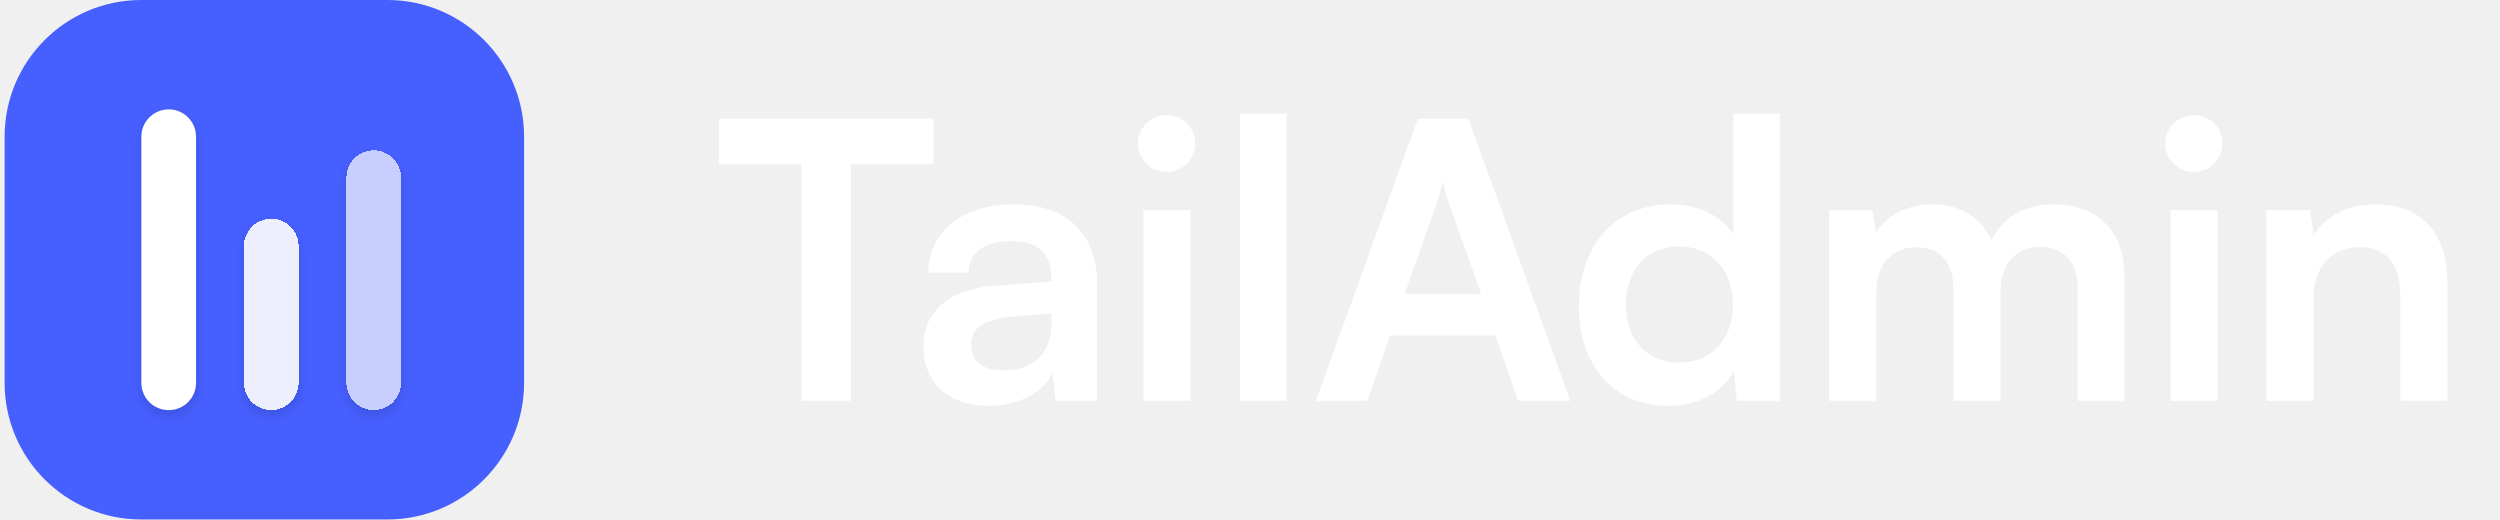
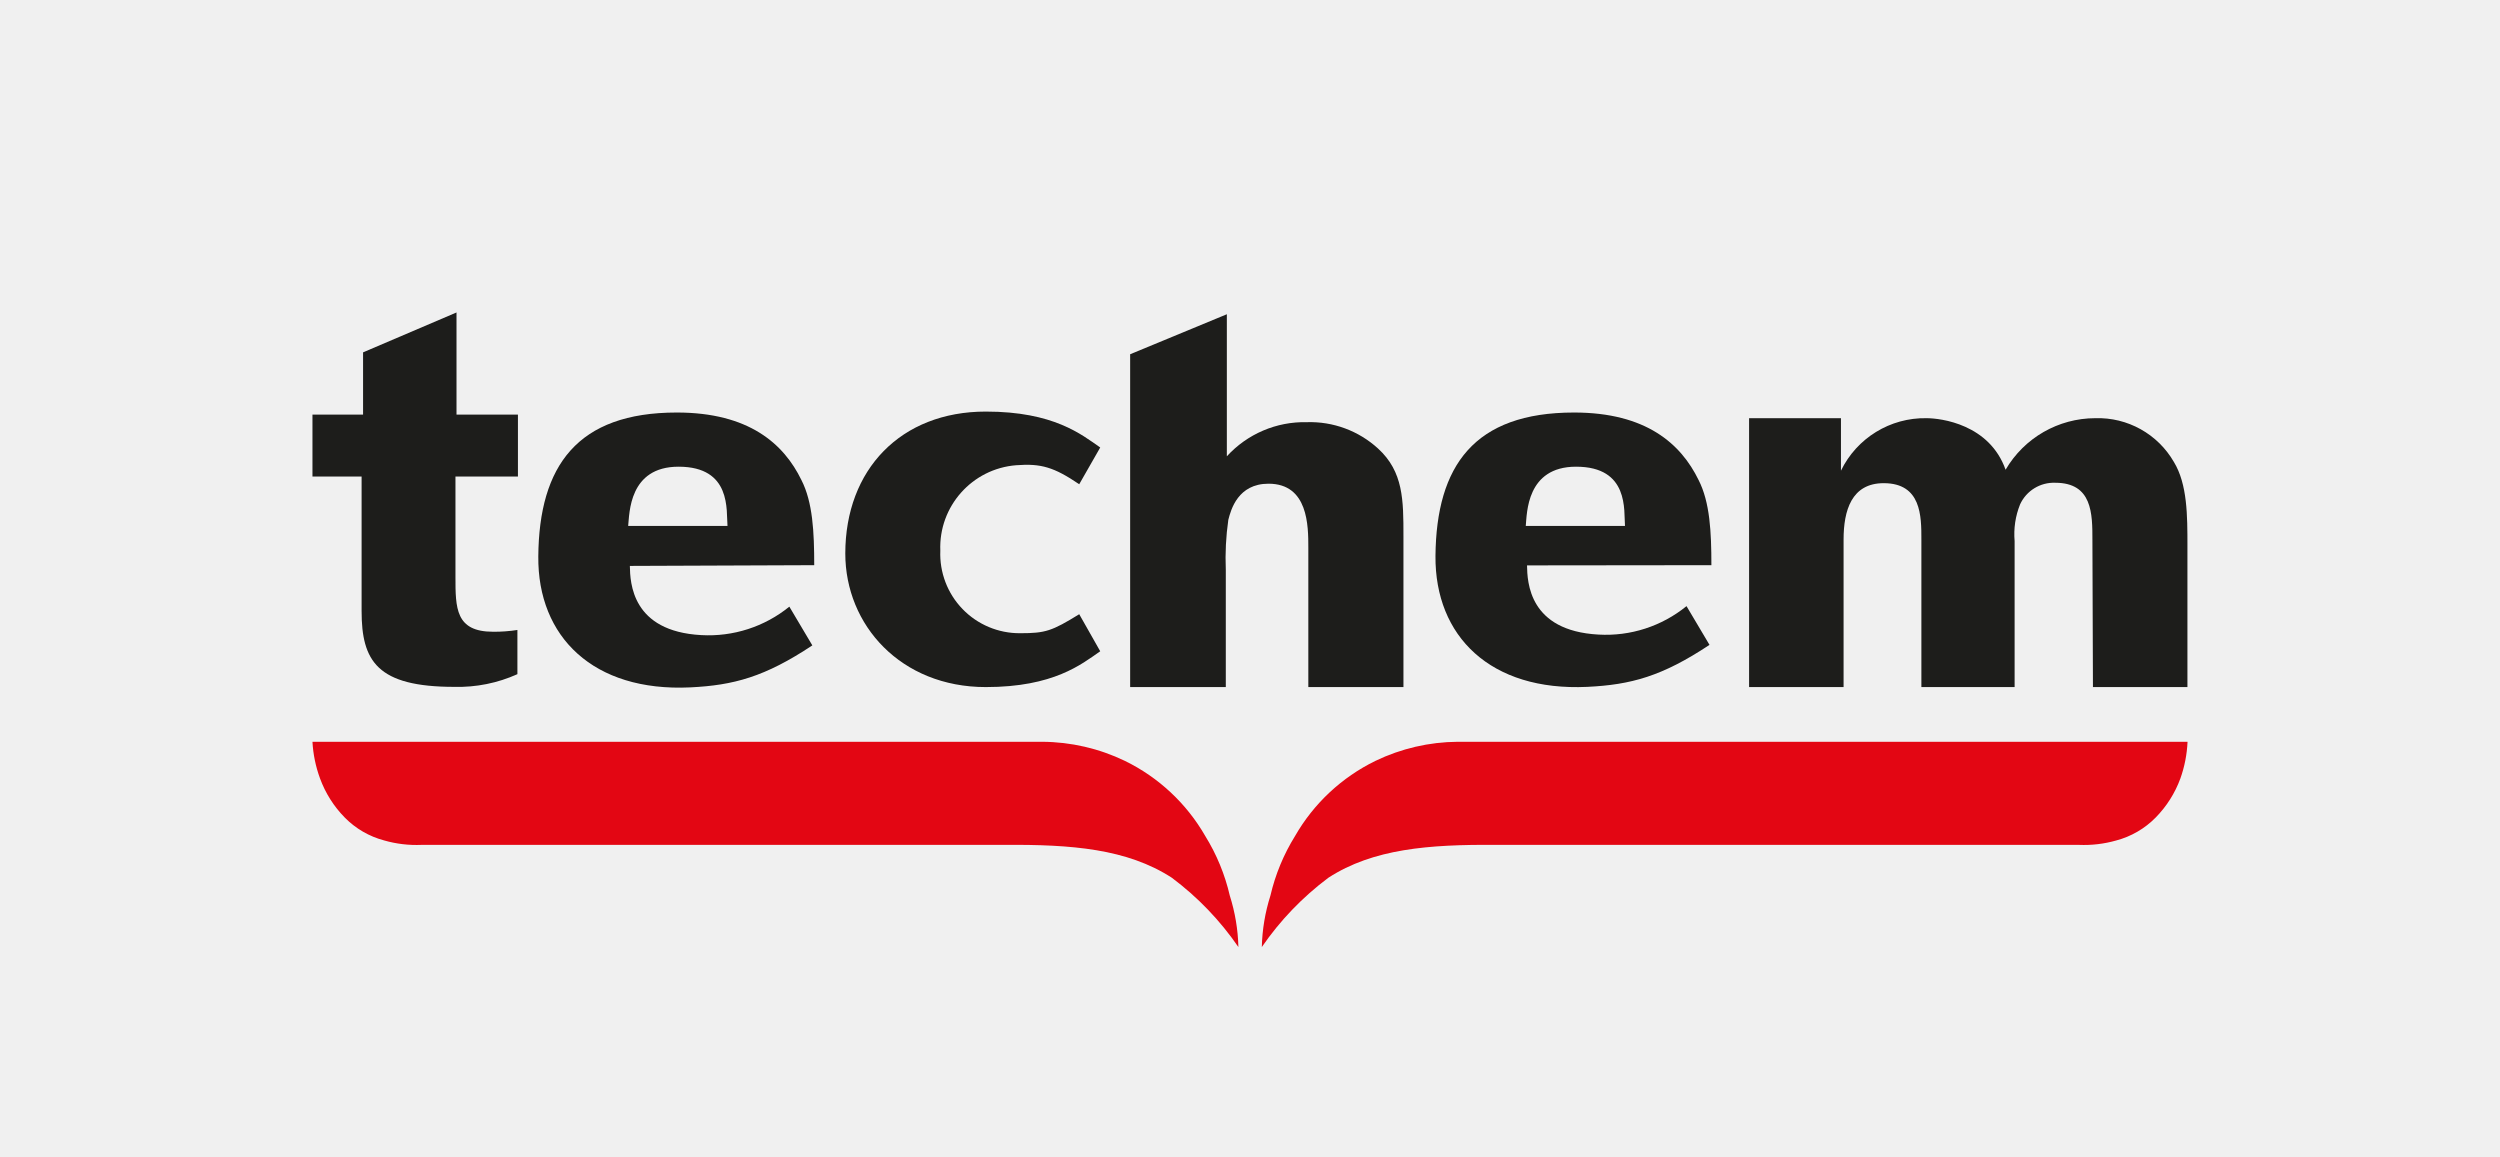
- <svg xmlns="http://www.w3.org/2000/svg" width="231" height="48" viewBox="0 0 231 48" fill="none">
-   <path d="M0.426 12.632C0.426 5.655 6.081 0 13.057 0H35.794C42.77 0 48.426 5.655 48.426 12.632V35.368C48.426 42.345 42.77 48 35.794 48H13.057C6.081 48 0.426 42.345 0.426 35.368V12.632Z" fill="#465FFF" />
-   <g filter="url(#filter0_d_3903_56743)">
-     <path d="M13.062 12.632C13.062 11.237 14.193 10.106 15.588 10.106C16.983 10.106 18.114 11.237 18.114 12.632V35.369C18.114 36.764 16.983 37.895 15.588 37.895C14.193 37.895 13.062 36.764 13.062 35.369V12.632Z" fill="white" />
-   </g>
-   <g filter="url(#filter1_d_3903_56743)">
-     <path d="M22.539 22.735C22.539 21.34 23.67 20.209 25.065 20.209C26.461 20.209 27.592 21.34 27.592 22.735V35.367C27.592 36.762 26.461 37.893 25.065 37.893C23.67 37.893 22.539 36.762 22.539 35.367V22.735Z" fill="white" fill-opacity="0.9" shape-rendering="crispEdges" />
-   </g>
-   <g filter="url(#filter2_d_3903_56743)">
-     <path d="M32.008 16.419C32.008 15.024 33.139 13.893 34.534 13.893C35.929 13.893 37.06 15.024 37.06 16.419V35.366C37.06 36.761 35.929 37.893 34.534 37.893C33.139 37.893 32.008 36.761 32.008 35.366V16.419Z" fill="white" fill-opacity="0.7" shape-rendering="crispEdges" />
-   </g>
-   <path d="M66.426 15.172H74.058V37.036H78.624V15.172H86.257V10.964H66.426V15.172Z" fill="white" />
-   <path d="M91.352 37.5C94.098 37.5 96.488 36.252 97.237 34.433L97.558 37.036H101.375V26.336C101.375 21.45 98.45 18.882 93.706 18.882C88.927 18.882 85.788 21.378 85.788 25.195H89.497C89.497 23.34 90.924 22.27 93.492 22.27C95.704 22.27 97.13 23.233 97.13 25.623V26.015L91.851 26.407C87.678 26.729 85.324 28.762 85.324 32.007C85.324 35.324 87.607 37.5 91.352 37.5ZM92.779 34.219C90.817 34.219 89.747 33.434 89.747 31.829C89.747 30.402 90.781 29.511 93.492 29.261L97.166 28.976V29.903C97.166 32.614 95.454 34.219 92.779 34.219Z" fill="white" />
-   <path d="M107.825 15.886C109.252 15.886 110.429 14.709 110.429 13.246C110.429 11.784 109.252 10.643 107.825 10.643C106.327 10.643 105.15 11.784 105.15 13.246C105.15 14.709 106.327 15.886 107.825 15.886ZM105.649 37.036H110.001V19.417H105.649V37.036Z" fill="white" />
-   <path d="M118.883 37.036V10.5H114.568V37.036H118.883Z" fill="white" />
-   <path d="M126.337 37.036L128.441 31.009H138.179L140.283 37.036H145.098L135.682 10.964H131.009L121.593 37.036H126.337ZM132.757 18.739C133.007 18.026 133.221 17.241 133.328 16.742C133.399 17.277 133.649 18.061 133.863 18.739L136.859 27.157H129.797L132.757 18.739Z" fill="white" />
-   <path d="M154.165 37.5C156.84 37.5 159.122 36.323 160.192 34.29L160.478 37.036H164.472V10.5H160.157V21.664C159.051 19.916 156.875 18.882 154.414 18.882C149.1 18.882 145.89 22.805 145.89 28.298C145.89 33.755 149.064 37.5 154.165 37.5ZM155.128 33.505C152.096 33.505 150.241 31.294 150.241 28.155C150.241 25.017 152.096 22.77 155.128 22.77C158.159 22.77 160.121 24.981 160.121 28.155C160.121 31.33 158.159 33.505 155.128 33.505Z" fill="white" />
-   <path d="M173.359 37.036V27.049C173.359 24.196 175.035 22.841 177.104 22.841C179.172 22.841 180.492 24.16 180.492 26.622V37.036H184.843V27.049C184.843 24.16 186.448 22.805 188.553 22.805C190.621 22.805 191.977 24.125 191.977 26.657V37.036H196.292V25.516C196.292 21.45 193.938 18.882 189.658 18.882C186.983 18.882 184.915 20.201 184.023 22.235C183.096 20.201 181.241 18.882 178.566 18.882C176.034 18.882 174.25 20.023 173.359 21.485L173.002 19.417H169.007V37.036H173.359Z" fill="white" />
-   <path d="M202.74 15.886C204.167 15.886 205.344 14.709 205.344 13.246C205.344 11.784 204.167 10.643 202.74 10.643C201.242 10.643 200.065 11.784 200.065 13.246C200.065 14.709 201.242 15.886 202.74 15.886ZM200.564 37.036H204.916V19.417H200.564V37.036Z" fill="white" />
-   <path d="M213.763 37.036V27.549C213.763 24.695 215.403 22.841 218.078 22.841C220.325 22.841 221.788 24.267 221.788 27.228V37.036H226.139V26.194C226.139 21.628 223.856 18.882 219.434 18.882C217.044 18.882 214.904 19.916 213.798 21.7L213.442 19.417H209.411V37.036H213.763Z" fill="white" />
+ <svg xmlns="http://www.w3.org/2000/svg" id="Ebene_1" data-name="Ebene 1" viewBox="0 0 238.11 110.19">
  <defs>
-     <filter id="filter0_d_3903_56743" x="12.062" y="9.606" width="7.053" height="29.79" filterUnits="userSpaceOnUse" color-interpolation-filters="sRGB">
-       <feFlood flood-opacity="0" result="BackgroundImageFix" />
-       <feColorMatrix in="SourceAlpha" type="matrix" values="0 0 0 0 0 0 0 0 0 0 0 0 0 0 0 0 0 0 127 0" result="hardAlpha" />
-       <feOffset dy="0.5" />
-       <feGaussianBlur stdDeviation="0.5" />
-       <feComposite in2="hardAlpha" operator="out" />
-       <feColorMatrix type="matrix" values="0 0 0 0 0 0 0 0 0 0 0 0 0 0 0 0 0 0 0.12 0" />
-       <feBlend mode="normal" in2="BackgroundImageFix" result="effect1_dropShadow_3903_56743" />
-       <feBlend mode="normal" in="SourceGraphic" in2="effect1_dropShadow_3903_56743" result="shape" />
-     </filter>
-     <filter id="filter1_d_3903_56743" x="21.539" y="19.709" width="7.053" height="19.684" filterUnits="userSpaceOnUse" color-interpolation-filters="sRGB">
-       <feFlood flood-opacity="0" result="BackgroundImageFix" />
-       <feColorMatrix in="SourceAlpha" type="matrix" values="0 0 0 0 0 0 0 0 0 0 0 0 0 0 0 0 0 0 127 0" result="hardAlpha" />
-       <feOffset dy="0.5" />
-       <feGaussianBlur stdDeviation="0.5" />
-       <feComposite in2="hardAlpha" operator="out" />
-       <feColorMatrix type="matrix" values="0 0 0 0 0 0 0 0 0 0 0 0 0 0 0 0 0 0 0.12 0" />
-       <feBlend mode="normal" in2="BackgroundImageFix" result="effect1_dropShadow_3903_56743" />
-       <feBlend mode="normal" in="SourceGraphic" in2="effect1_dropShadow_3903_56743" result="shape" />
-     </filter>
-     <filter id="filter2_d_3903_56743" x="31.008" y="13.393" width="7.053" height="26" filterUnits="userSpaceOnUse" color-interpolation-filters="sRGB">
-       <feFlood flood-opacity="0" result="BackgroundImageFix" />
-       <feColorMatrix in="SourceAlpha" type="matrix" values="0 0 0 0 0 0 0 0 0 0 0 0 0 0 0 0 0 0 127 0" result="hardAlpha" />
-       <feOffset dy="0.5" />
-       <feGaussianBlur stdDeviation="0.5" />
-       <feComposite in2="hardAlpha" operator="out" />
-       <feColorMatrix type="matrix" values="0 0 0 0 0 0 0 0 0 0 0 0 0 0 0 0 0 0 0.12 0" />
-       <feBlend mode="normal" in2="BackgroundImageFix" result="effect1_dropShadow_3903_56743" />
-       <feBlend mode="normal" in="SourceGraphic" in2="effect1_dropShadow_3903_56743" result="shape" />
-     </filter>
+     <style>.cls-1{fill:none;}.cls-2{fill:#e30613;}.cls-3{fill:#1d1d1b;}</style>
  </defs>
+   <rect class="cls-1" width="238.11" height="110.19" />
+   <path class="cls-2" d="M29.76,70.65H99.27a18.36,18.36,0,0,1,7.87,1.82,17.85,17.85,0,0,1,7.65,7.15,18.85,18.85,0,0,1,2.34,5.68,17.64,17.64,0,0,1,.82,4.9,28.15,28.15,0,0,0-6.34-6.6c-4.26-2.76-9.57-3.18-15.94-3.13H40.15a11.18,11.18,0,0,1-3.55-.42,8.2,8.2,0,0,1-3.76-2.18,10.41,10.41,0,0,1-2.36-3.73A12,12,0,0,1,29.76,70.65Z" />
+   <path class="cls-2" d="M208.35,70.65H138.84A18.36,18.36,0,0,0,131,72.47a17.85,17.85,0,0,0-7.65,7.15A18.85,18.85,0,0,0,121,85.3a17.64,17.64,0,0,0-.82,4.9,28.15,28.15,0,0,1,6.34-6.6c4.26-2.76,9.57-3.18,15.94-3.13H198a11.25,11.25,0,0,0,3.56-.42,8.22,8.22,0,0,0,3.75-2.18,10.41,10.41,0,0,0,2.36-3.73A12,12,0,0,0,208.35,70.65Z" />
+   <path class="cls-3" d="M69.29,50.09H59.83c.13-1.19.06-5.64,4.8-5.64,5.08,0,4.53,4.21,4.66,5.64m8.26,3.74c0-3.16-.14-6-1.22-8.11-1.68-3.45-5-6.43-11.87-6.43C55,39.29,51.34,44.35,51.27,53c-.07,7.66,5.24,12.9,14.46,12.47,4.15-.2,7.12-1,11.64-4l-2.19-3.69a12.21,12.21,0,0,1-8.39,2.71c-6.63-.36-6.77-5-6.8-6.59Z" />
+   <path class="cls-3" d="M154.77,50.09h-9.45c.12-1.19.05-5.64,4.79-5.64,5.09,0,4.54,4.21,4.66,5.64M163,53.83c0-3.16-.14-6-1.22-8.11-1.68-3.45-5-6.43-11.86-6.43-9.51,0-13.12,5.06-13.2,13.66-.06,7.66,5.24,12.9,14.46,12.47,4.15-.2,7.12-1,11.64-4l-2.19-3.69a12.16,12.16,0,0,1-8.38,2.71c-6.64-.36-6.78-5-6.81-6.59Z" />
+   <path class="cls-3" d="M49.33,39.49v5.9H43.38v9.53c0,3,0,5.25,3.59,5.25A14.14,14.14,0,0,0,49.28,60v4.21a13.77,13.77,0,0,1-6,1.21c-7.37,0-8.84-2.46-8.84-7.23V45.39H29.76v-5.9h4.82V33.56l8.9-3.8v9.73Z" />
+   <path class="cls-3" d="M107.64,33.74l9.21-3.81V43.46a10,10,0,0,1,7.61-3.25,9.59,9.59,0,0,1,6.79,2.51c2.42,2.21,2.42,4.92,2.42,8.36V65.44h-9.06V52.16c0-2.06,0-6.09-3.79-6.09-2.9,0-3.58,2.45-3.83,3.44a26,26,0,0,0-.24,4.77V65.44h-9.11Z" />
+   <path class="cls-3" d="M166.55,39.83h8.79l0,5a8.88,8.88,0,0,1,8.15-5c1.38,0,6,.58,7.53,4.91a9.9,9.9,0,0,1,8.54-4.91A8.34,8.34,0,0,1,207.05,44c1.29,2.12,1.29,5.12,1.29,8V65.44h-9l-.05-14c0-2.51,0-5.46-3.54-5.46a3.54,3.54,0,0,0-3.35,2.06,7.6,7.6,0,0,0-.52,3.49V65.44H183V51.38c0-2.22,0-5.36-3.59-5.36-3.06,0-3.82,2.6-3.82,5.36V65.44h-9s0-24.88,0-25.61" />
+   <path class="cls-3" d="M97.15,60.31a7.55,7.55,0,0,1-7.59-7.86,7.85,7.85,0,0,1,7.23-8.14c2.36-.18,3.59.18,6,1.81l2-3.5c-1.78-1.23-4.42-3.42-10.9-3.42-8.09,0-13.38,5.52-13.38,13.52,0,6.82,5.29,12.72,13.38,12.72,6.48,0,9.12-2.18,10.9-3.41l-2-3.53c-2.61,1.61-3.23,1.81-5.6,1.81" />
</svg>
